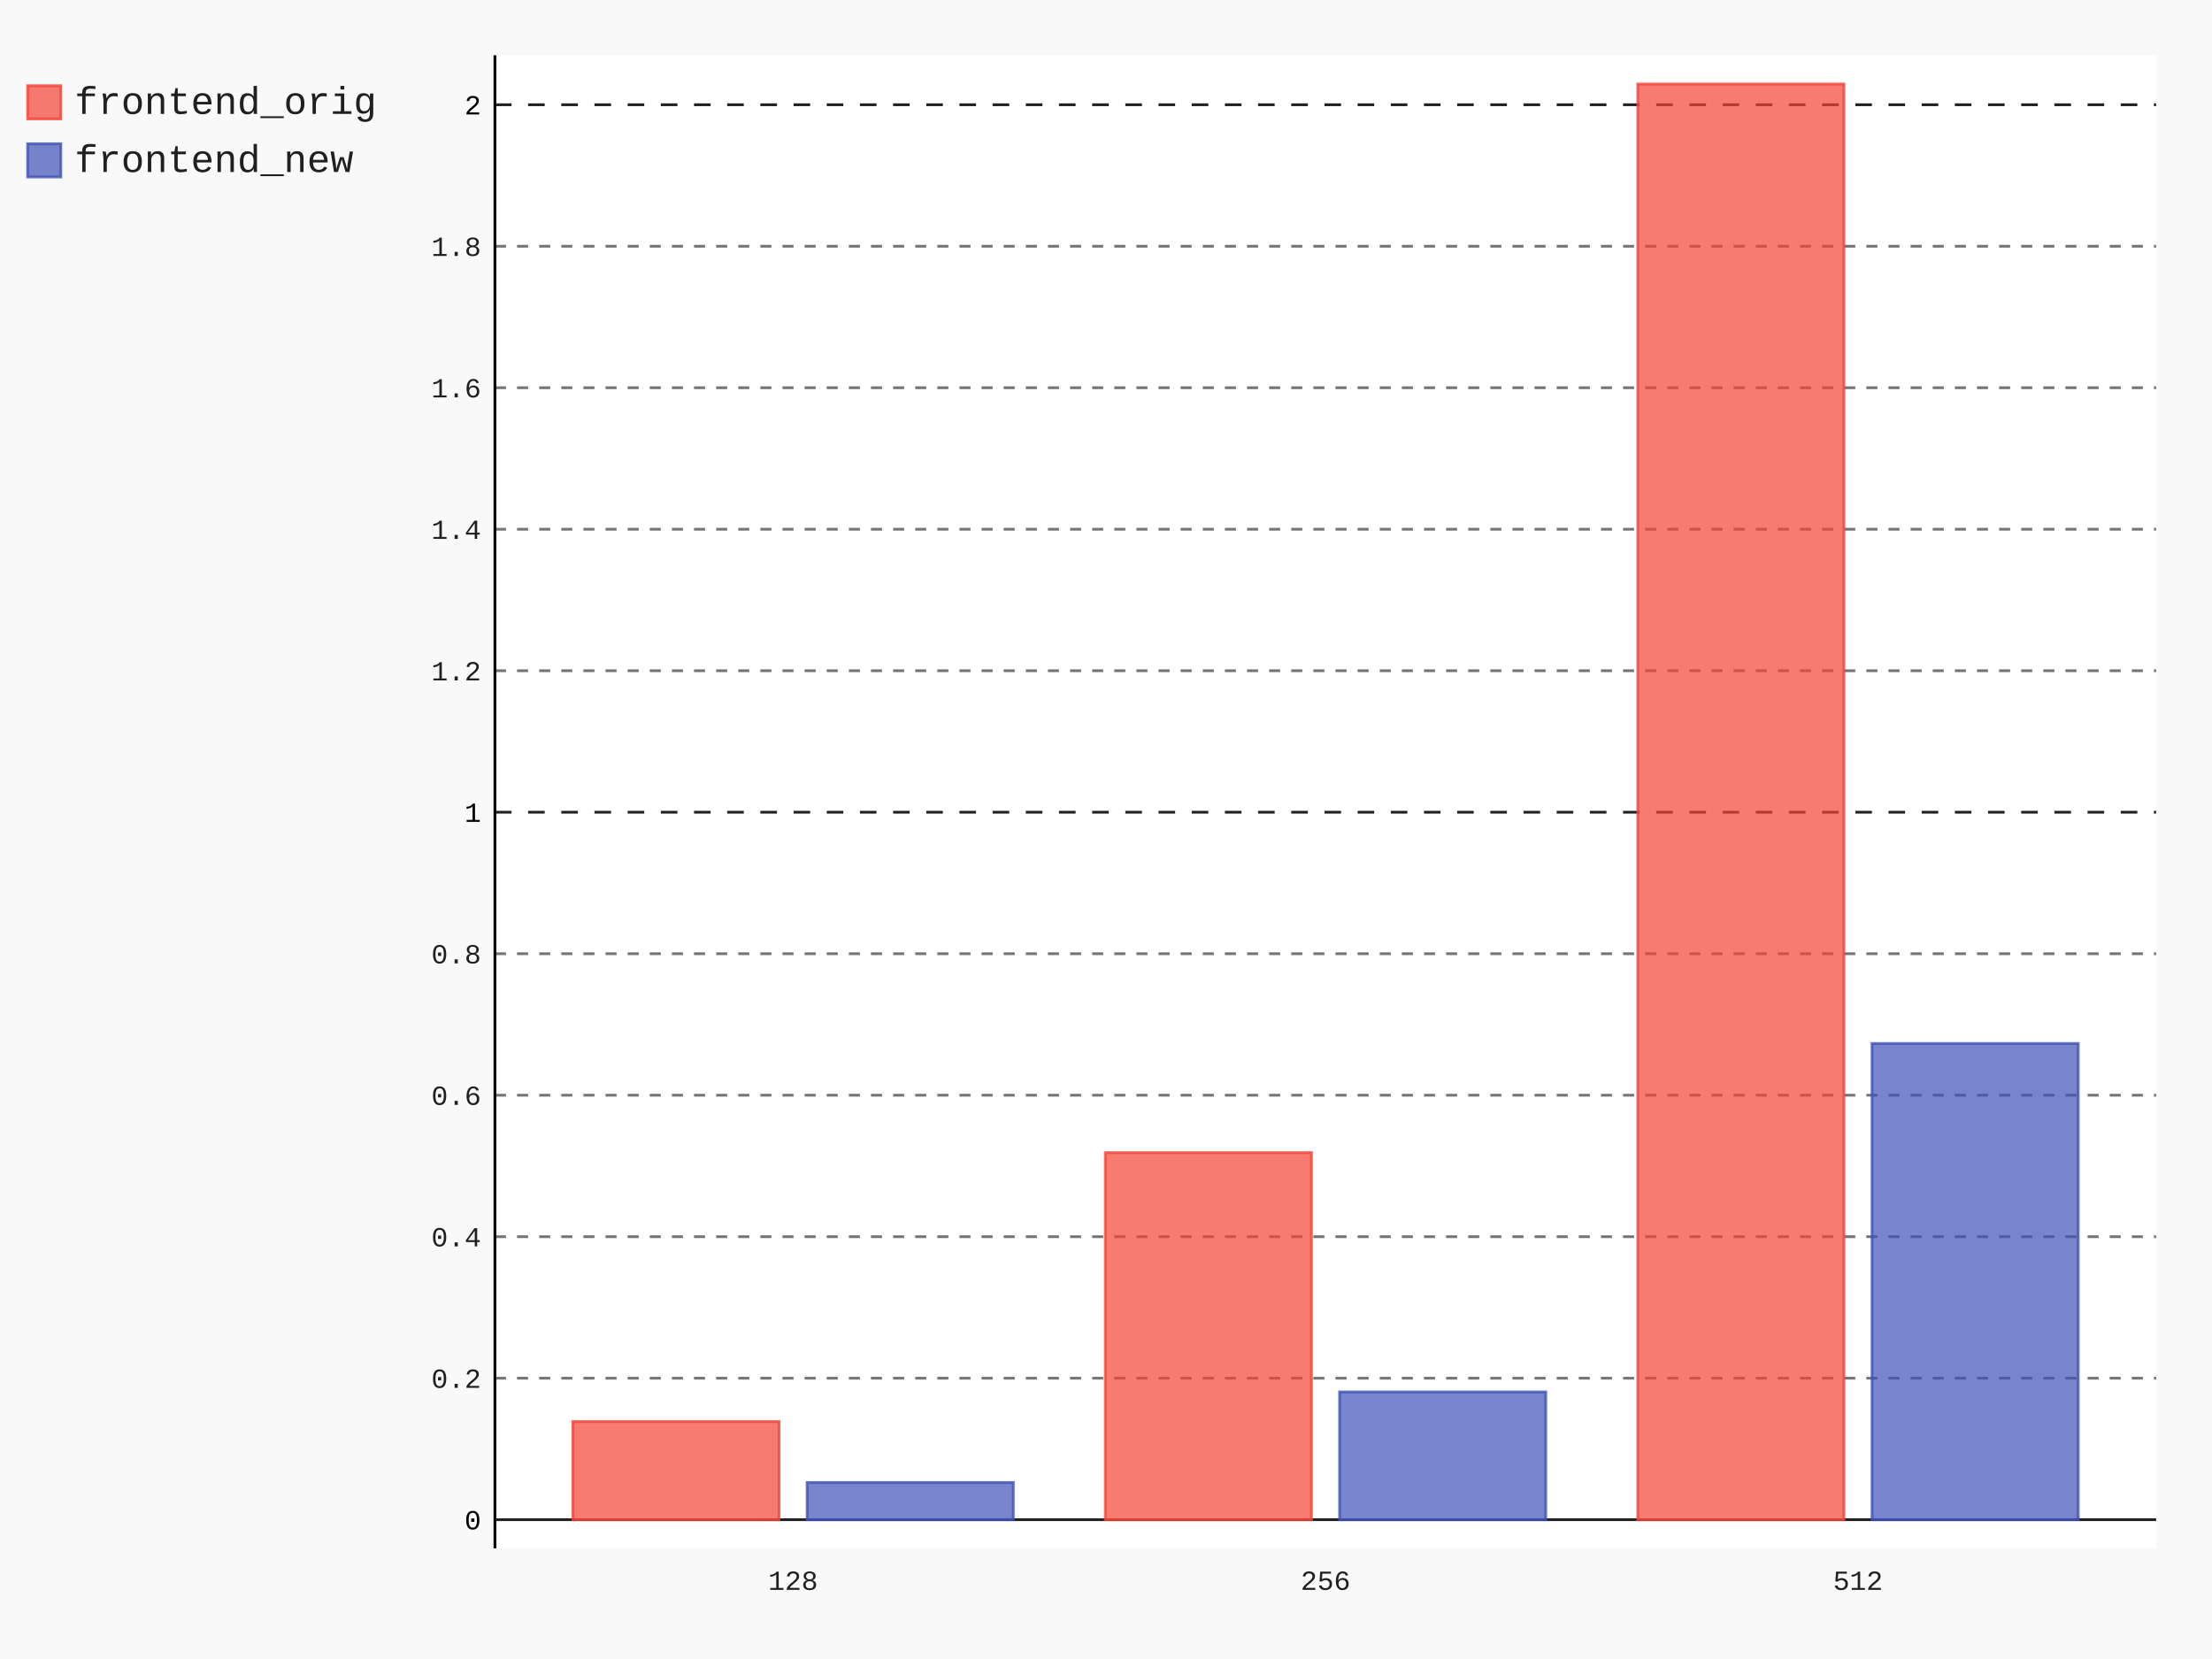
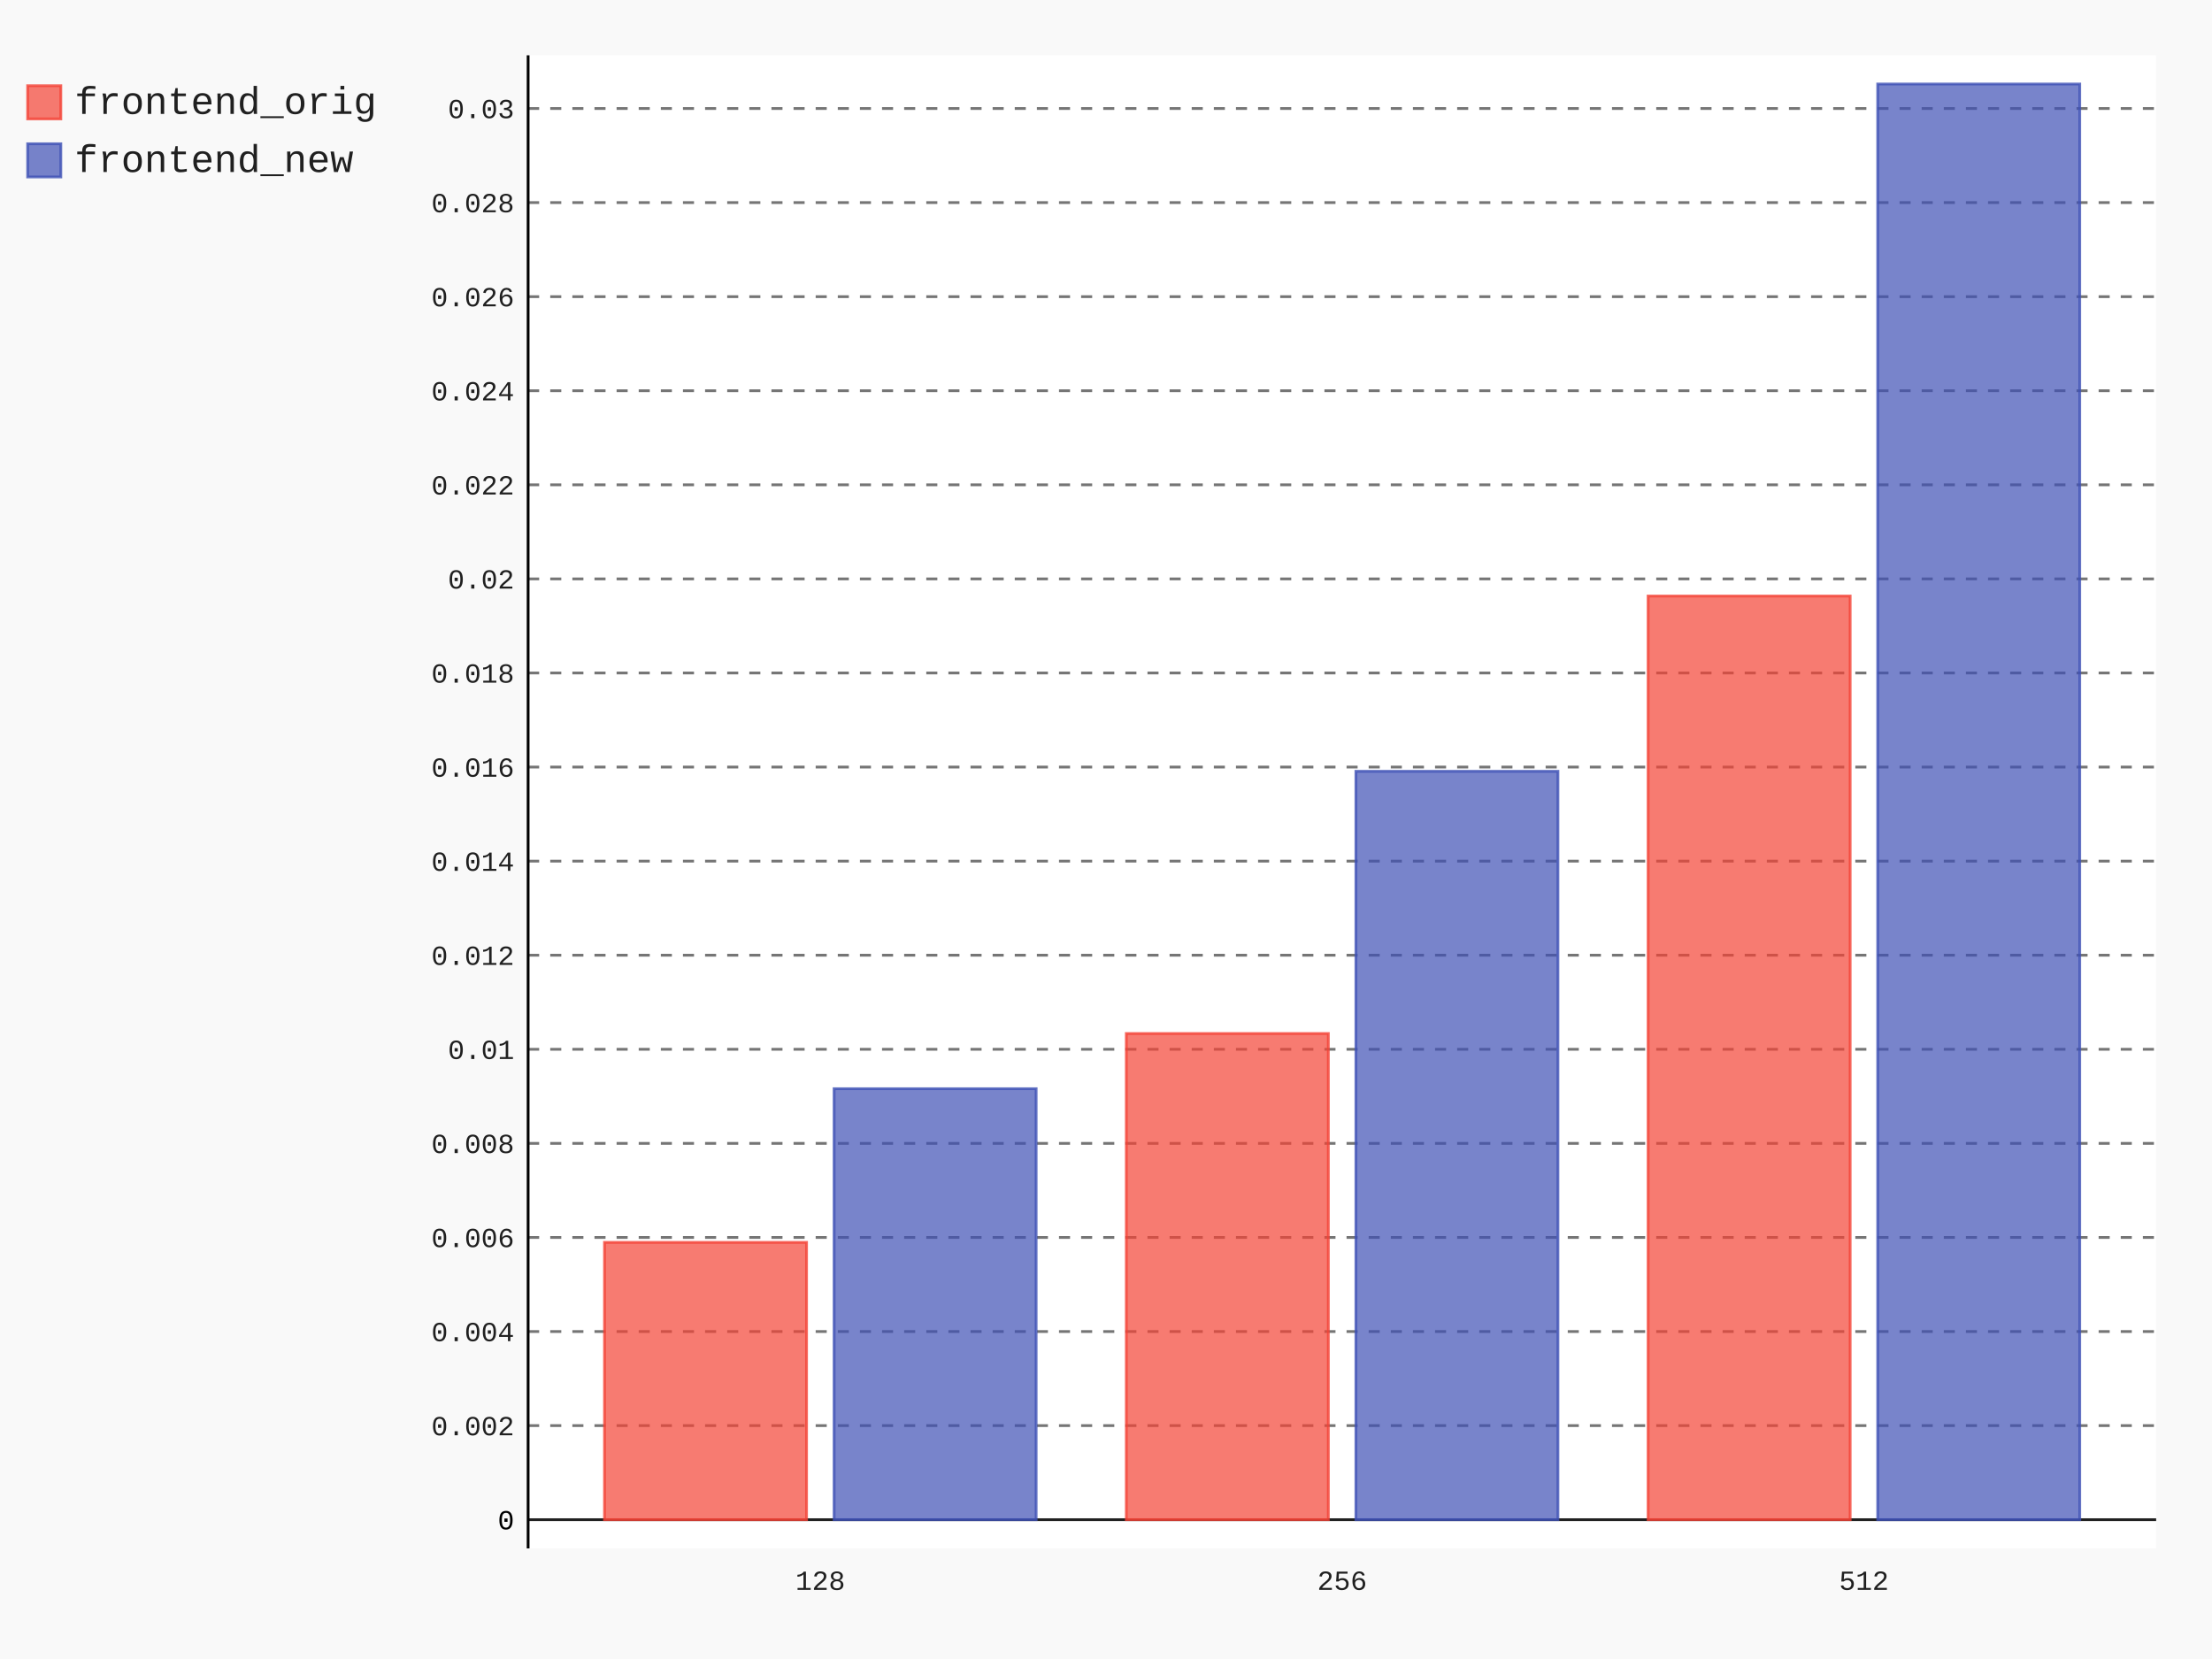
- <svg xmlns="http://www.w3.org/2000/svg" id="chart-e4f391c5-42ac-420b-b3b4-864afa9fac15" class="pygal-chart" viewBox="0 0 800 600">
+ <svg xmlns="http://www.w3.org/2000/svg" id="chart-e911bb37-c68c-48c0-9368-89d6122e4a9a" class="pygal-chart" viewBox="0 0 800 600">
  <defs>
-     <style type="text/css">#chart-e4f391c5-42ac-420b-b3b4-864afa9fac15{-webkit-user-select:none;-webkit-font-smoothing:antialiased;font-family:Consolas,"Liberation Mono",Menlo,Courier,monospace}#chart-e4f391c5-42ac-420b-b3b4-864afa9fac15 .title{font-family:Consolas,"Liberation Mono",Menlo,Courier,monospace;font-size:16px}#chart-e4f391c5-42ac-420b-b3b4-864afa9fac15 .legends .legend text{font-family:Consolas,"Liberation Mono",Menlo,Courier,monospace;font-size:14px}#chart-e4f391c5-42ac-420b-b3b4-864afa9fac15 .axis text{font-family:Consolas,"Liberation Mono",Menlo,Courier,monospace;font-size:10px}#chart-e4f391c5-42ac-420b-b3b4-864afa9fac15 .axis text.major{font-family:Consolas,"Liberation Mono",Menlo,Courier,monospace;font-size:10px}#chart-e4f391c5-42ac-420b-b3b4-864afa9fac15 .text-overlay text.value{font-family:Consolas,"Liberation Mono",Menlo,Courier,monospace;font-size:16px}#chart-e4f391c5-42ac-420b-b3b4-864afa9fac15 .text-overlay text.label{font-family:Consolas,"Liberation Mono",Menlo,Courier,monospace;font-size:10px}#chart-e4f391c5-42ac-420b-b3b4-864afa9fac15 .tooltip{font-family:Consolas,"Liberation Mono",Menlo,Courier,monospace;font-size:14px}#chart-e4f391c5-42ac-420b-b3b4-864afa9fac15 text.no_data{font-family:Consolas,"Liberation Mono",Menlo,Courier,monospace;font-size:64px}
- #chart-e4f391c5-42ac-420b-b3b4-864afa9fac15{background-color:rgba(249,249,249,1)}#chart-e4f391c5-42ac-420b-b3b4-864afa9fac15 path,#chart-e4f391c5-42ac-420b-b3b4-864afa9fac15 line,#chart-e4f391c5-42ac-420b-b3b4-864afa9fac15 rect,#chart-e4f391c5-42ac-420b-b3b4-864afa9fac15 circle{-webkit-transition:150ms;-moz-transition:150ms;transition:150ms}#chart-e4f391c5-42ac-420b-b3b4-864afa9fac15 .graph &gt; .background{fill:rgba(249,249,249,1)}#chart-e4f391c5-42ac-420b-b3b4-864afa9fac15 .plot &gt; .background{fill:rgba(255,255,255,1)}#chart-e4f391c5-42ac-420b-b3b4-864afa9fac15 .graph{fill:rgba(0,0,0,.87)}#chart-e4f391c5-42ac-420b-b3b4-864afa9fac15 text.no_data{fill:rgba(0,0,0,1)}#chart-e4f391c5-42ac-420b-b3b4-864afa9fac15 .title{fill:rgba(0,0,0,1)}#chart-e4f391c5-42ac-420b-b3b4-864afa9fac15 .legends .legend text{fill:rgba(0,0,0,.87)}#chart-e4f391c5-42ac-420b-b3b4-864afa9fac15 .legends .legend:hover text{fill:rgba(0,0,0,1)}#chart-e4f391c5-42ac-420b-b3b4-864afa9fac15 .axis .line{stroke:rgba(0,0,0,1)}#chart-e4f391c5-42ac-420b-b3b4-864afa9fac15 .axis .guide.line{stroke:rgba(0,0,0,.54)}#chart-e4f391c5-42ac-420b-b3b4-864afa9fac15 .axis .major.line{stroke:rgba(0,0,0,.87)}#chart-e4f391c5-42ac-420b-b3b4-864afa9fac15 .axis text.major{fill:rgba(0,0,0,1)}#chart-e4f391c5-42ac-420b-b3b4-864afa9fac15 .axis.y .guides:hover .guide.line,#chart-e4f391c5-42ac-420b-b3b4-864afa9fac15 .line-graph .axis.x .guides:hover .guide.line,#chart-e4f391c5-42ac-420b-b3b4-864afa9fac15 .stackedline-graph .axis.x .guides:hover .guide.line,#chart-e4f391c5-42ac-420b-b3b4-864afa9fac15 .xy-graph .axis.x .guides:hover .guide.line{stroke:rgba(0,0,0,1)}#chart-e4f391c5-42ac-420b-b3b4-864afa9fac15 .axis .guides:hover text{fill:rgba(0,0,0,1)}#chart-e4f391c5-42ac-420b-b3b4-864afa9fac15 .reactive{fill-opacity:.7;stroke-opacity:.8}#chart-e4f391c5-42ac-420b-b3b4-864afa9fac15 .ci{stroke:rgba(0,0,0,.87)}#chart-e4f391c5-42ac-420b-b3b4-864afa9fac15 .reactive.active,#chart-e4f391c5-42ac-420b-b3b4-864afa9fac15 .active .reactive{fill-opacity:.8;stroke-opacity:.9;stroke-width:4}#chart-e4f391c5-42ac-420b-b3b4-864afa9fac15 .ci .reactive.active{stroke-width:1.5}#chart-e4f391c5-42ac-420b-b3b4-864afa9fac15 .series text{fill:rgba(0,0,0,1)}#chart-e4f391c5-42ac-420b-b3b4-864afa9fac15 .tooltip rect{fill:rgba(255,255,255,1);stroke:rgba(0,0,0,1);-webkit-transition:opacity 150ms;-moz-transition:opacity 150ms;transition:opacity 150ms}#chart-e4f391c5-42ac-420b-b3b4-864afa9fac15 .tooltip .label{fill:rgba(0,0,0,.87)}#chart-e4f391c5-42ac-420b-b3b4-864afa9fac15 .tooltip .label{fill:rgba(0,0,0,.87)}#chart-e4f391c5-42ac-420b-b3b4-864afa9fac15 .tooltip .legend{font-size:.8em;fill:rgba(0,0,0,.54)}#chart-e4f391c5-42ac-420b-b3b4-864afa9fac15 .tooltip .x_label{font-size:.6em;fill:rgba(0,0,0,1)}#chart-e4f391c5-42ac-420b-b3b4-864afa9fac15 .tooltip .xlink{font-size:.5em;text-decoration:underline}#chart-e4f391c5-42ac-420b-b3b4-864afa9fac15 .tooltip .value{font-size:1.5em}#chart-e4f391c5-42ac-420b-b3b4-864afa9fac15 .bound{font-size:.5em}#chart-e4f391c5-42ac-420b-b3b4-864afa9fac15 .max-value{font-size:.75em;fill:rgba(0,0,0,.54)}#chart-e4f391c5-42ac-420b-b3b4-864afa9fac15 .map-element{fill:rgba(255,255,255,1);stroke:rgba(0,0,0,.54) !important}#chart-e4f391c5-42ac-420b-b3b4-864afa9fac15 .map-element .reactive{fill-opacity:inherit;stroke-opacity:inherit}#chart-e4f391c5-42ac-420b-b3b4-864afa9fac15 .color-0,#chart-e4f391c5-42ac-420b-b3b4-864afa9fac15 .color-0 a:visited{stroke:#F44336;fill:#F44336}#chart-e4f391c5-42ac-420b-b3b4-864afa9fac15 .color-1,#chart-e4f391c5-42ac-420b-b3b4-864afa9fac15 .color-1 a:visited{stroke:#3F51B5;fill:#3F51B5}#chart-e4f391c5-42ac-420b-b3b4-864afa9fac15 .text-overlay .color-0 text{fill:black}#chart-e4f391c5-42ac-420b-b3b4-864afa9fac15 .text-overlay .color-1 text{fill:black}
- #chart-e4f391c5-42ac-420b-b3b4-864afa9fac15 text.no_data{text-anchor:middle}#chart-e4f391c5-42ac-420b-b3b4-864afa9fac15 .guide.line{fill:none}#chart-e4f391c5-42ac-420b-b3b4-864afa9fac15 .centered{text-anchor:middle}#chart-e4f391c5-42ac-420b-b3b4-864afa9fac15 .title{text-anchor:middle}#chart-e4f391c5-42ac-420b-b3b4-864afa9fac15 .legends .legend text{fill-opacity:1}#chart-e4f391c5-42ac-420b-b3b4-864afa9fac15 .axis.x text{text-anchor:middle}#chart-e4f391c5-42ac-420b-b3b4-864afa9fac15 .axis.x:not(.web) text[transform]{text-anchor:start}#chart-e4f391c5-42ac-420b-b3b4-864afa9fac15 .axis.x:not(.web) text[transform].backwards{text-anchor:end}#chart-e4f391c5-42ac-420b-b3b4-864afa9fac15 .axis.y text{text-anchor:end}#chart-e4f391c5-42ac-420b-b3b4-864afa9fac15 .axis.y text[transform].backwards{text-anchor:start}#chart-e4f391c5-42ac-420b-b3b4-864afa9fac15 .axis.y2 text{text-anchor:start}#chart-e4f391c5-42ac-420b-b3b4-864afa9fac15 .axis.y2 text[transform].backwards{text-anchor:end}#chart-e4f391c5-42ac-420b-b3b4-864afa9fac15 .axis .guide.line{stroke-dasharray:4,4}#chart-e4f391c5-42ac-420b-b3b4-864afa9fac15 .axis .major.guide.line{stroke-dasharray:6,6}#chart-e4f391c5-42ac-420b-b3b4-864afa9fac15 .horizontal .axis.y .guide.line,#chart-e4f391c5-42ac-420b-b3b4-864afa9fac15 .horizontal .axis.y2 .guide.line,#chart-e4f391c5-42ac-420b-b3b4-864afa9fac15 .vertical .axis.x .guide.line{opacity:0}#chart-e4f391c5-42ac-420b-b3b4-864afa9fac15 .horizontal .axis.always_show .guide.line,#chart-e4f391c5-42ac-420b-b3b4-864afa9fac15 .vertical .axis.always_show .guide.line{opacity:1 !important}#chart-e4f391c5-42ac-420b-b3b4-864afa9fac15 .axis.y .guides:hover .guide.line,#chart-e4f391c5-42ac-420b-b3b4-864afa9fac15 .axis.y2 .guides:hover .guide.line,#chart-e4f391c5-42ac-420b-b3b4-864afa9fac15 .axis.x .guides:hover .guide.line{opacity:1}#chart-e4f391c5-42ac-420b-b3b4-864afa9fac15 .axis .guides:hover text{opacity:1}#chart-e4f391c5-42ac-420b-b3b4-864afa9fac15 .nofill{fill:none}#chart-e4f391c5-42ac-420b-b3b4-864afa9fac15 .subtle-fill{fill-opacity:.2}#chart-e4f391c5-42ac-420b-b3b4-864afa9fac15 .dot{stroke-width:1px;fill-opacity:1}#chart-e4f391c5-42ac-420b-b3b4-864afa9fac15 .dot.active{stroke-width:5px}#chart-e4f391c5-42ac-420b-b3b4-864afa9fac15 .dot.negative{fill:transparent}#chart-e4f391c5-42ac-420b-b3b4-864afa9fac15 text,#chart-e4f391c5-42ac-420b-b3b4-864afa9fac15 tspan{stroke:none !important}#chart-e4f391c5-42ac-420b-b3b4-864afa9fac15 .series text.active{opacity:1}#chart-e4f391c5-42ac-420b-b3b4-864afa9fac15 .tooltip rect{fill-opacity:.95;stroke-width:.5}#chart-e4f391c5-42ac-420b-b3b4-864afa9fac15 .tooltip text{fill-opacity:1}#chart-e4f391c5-42ac-420b-b3b4-864afa9fac15 .showable{visibility:hidden}#chart-e4f391c5-42ac-420b-b3b4-864afa9fac15 .showable.shown{visibility:visible}#chart-e4f391c5-42ac-420b-b3b4-864afa9fac15 .gauge-background{fill:rgba(229,229,229,1);stroke:none}#chart-e4f391c5-42ac-420b-b3b4-864afa9fac15 .bg-lines{stroke:rgba(249,249,249,1);stroke-width:2px}</style>
+     <style type="text/css">#chart-e911bb37-c68c-48c0-9368-89d6122e4a9a{-webkit-user-select:none;-webkit-font-smoothing:antialiased;font-family:Consolas,"Liberation Mono",Menlo,Courier,monospace}#chart-e911bb37-c68c-48c0-9368-89d6122e4a9a .title{font-family:Consolas,"Liberation Mono",Menlo,Courier,monospace;font-size:16px}#chart-e911bb37-c68c-48c0-9368-89d6122e4a9a .legends .legend text{font-family:Consolas,"Liberation Mono",Menlo,Courier,monospace;font-size:14px}#chart-e911bb37-c68c-48c0-9368-89d6122e4a9a .axis text{font-family:Consolas,"Liberation Mono",Menlo,Courier,monospace;font-size:10px}#chart-e911bb37-c68c-48c0-9368-89d6122e4a9a .axis text.major{font-family:Consolas,"Liberation Mono",Menlo,Courier,monospace;font-size:10px}#chart-e911bb37-c68c-48c0-9368-89d6122e4a9a .text-overlay text.value{font-family:Consolas,"Liberation Mono",Menlo,Courier,monospace;font-size:16px}#chart-e911bb37-c68c-48c0-9368-89d6122e4a9a .text-overlay text.label{font-family:Consolas,"Liberation Mono",Menlo,Courier,monospace;font-size:10px}#chart-e911bb37-c68c-48c0-9368-89d6122e4a9a .tooltip{font-family:Consolas,"Liberation Mono",Menlo,Courier,monospace;font-size:14px}#chart-e911bb37-c68c-48c0-9368-89d6122e4a9a text.no_data{font-family:Consolas,"Liberation Mono",Menlo,Courier,monospace;font-size:64px}
+ #chart-e911bb37-c68c-48c0-9368-89d6122e4a9a{background-color:rgba(249,249,249,1)}#chart-e911bb37-c68c-48c0-9368-89d6122e4a9a path,#chart-e911bb37-c68c-48c0-9368-89d6122e4a9a line,#chart-e911bb37-c68c-48c0-9368-89d6122e4a9a rect,#chart-e911bb37-c68c-48c0-9368-89d6122e4a9a circle{-webkit-transition:150ms;-moz-transition:150ms;transition:150ms}#chart-e911bb37-c68c-48c0-9368-89d6122e4a9a .graph &gt; .background{fill:rgba(249,249,249,1)}#chart-e911bb37-c68c-48c0-9368-89d6122e4a9a .plot &gt; .background{fill:rgba(255,255,255,1)}#chart-e911bb37-c68c-48c0-9368-89d6122e4a9a .graph{fill:rgba(0,0,0,.87)}#chart-e911bb37-c68c-48c0-9368-89d6122e4a9a text.no_data{fill:rgba(0,0,0,1)}#chart-e911bb37-c68c-48c0-9368-89d6122e4a9a .title{fill:rgba(0,0,0,1)}#chart-e911bb37-c68c-48c0-9368-89d6122e4a9a .legends .legend text{fill:rgba(0,0,0,.87)}#chart-e911bb37-c68c-48c0-9368-89d6122e4a9a .legends .legend:hover text{fill:rgba(0,0,0,1)}#chart-e911bb37-c68c-48c0-9368-89d6122e4a9a .axis .line{stroke:rgba(0,0,0,1)}#chart-e911bb37-c68c-48c0-9368-89d6122e4a9a .axis .guide.line{stroke:rgba(0,0,0,.54)}#chart-e911bb37-c68c-48c0-9368-89d6122e4a9a .axis .major.line{stroke:rgba(0,0,0,.87)}#chart-e911bb37-c68c-48c0-9368-89d6122e4a9a .axis text.major{fill:rgba(0,0,0,1)}#chart-e911bb37-c68c-48c0-9368-89d6122e4a9a .axis.y .guides:hover .guide.line,#chart-e911bb37-c68c-48c0-9368-89d6122e4a9a .line-graph .axis.x .guides:hover .guide.line,#chart-e911bb37-c68c-48c0-9368-89d6122e4a9a .stackedline-graph .axis.x .guides:hover .guide.line,#chart-e911bb37-c68c-48c0-9368-89d6122e4a9a .xy-graph .axis.x .guides:hover .guide.line{stroke:rgba(0,0,0,1)}#chart-e911bb37-c68c-48c0-9368-89d6122e4a9a .axis .guides:hover text{fill:rgba(0,0,0,1)}#chart-e911bb37-c68c-48c0-9368-89d6122e4a9a .reactive{fill-opacity:.7;stroke-opacity:.8}#chart-e911bb37-c68c-48c0-9368-89d6122e4a9a .ci{stroke:rgba(0,0,0,.87)}#chart-e911bb37-c68c-48c0-9368-89d6122e4a9a .reactive.active,#chart-e911bb37-c68c-48c0-9368-89d6122e4a9a .active .reactive{fill-opacity:.8;stroke-opacity:.9;stroke-width:4}#chart-e911bb37-c68c-48c0-9368-89d6122e4a9a .ci .reactive.active{stroke-width:1.5}#chart-e911bb37-c68c-48c0-9368-89d6122e4a9a .series text{fill:rgba(0,0,0,1)}#chart-e911bb37-c68c-48c0-9368-89d6122e4a9a .tooltip rect{fill:rgba(255,255,255,1);stroke:rgba(0,0,0,1);-webkit-transition:opacity 150ms;-moz-transition:opacity 150ms;transition:opacity 150ms}#chart-e911bb37-c68c-48c0-9368-89d6122e4a9a .tooltip .label{fill:rgba(0,0,0,.87)}#chart-e911bb37-c68c-48c0-9368-89d6122e4a9a .tooltip .label{fill:rgba(0,0,0,.87)}#chart-e911bb37-c68c-48c0-9368-89d6122e4a9a .tooltip .legend{font-size:.8em;fill:rgba(0,0,0,.54)}#chart-e911bb37-c68c-48c0-9368-89d6122e4a9a .tooltip .x_label{font-size:.6em;fill:rgba(0,0,0,1)}#chart-e911bb37-c68c-48c0-9368-89d6122e4a9a .tooltip .xlink{font-size:.5em;text-decoration:underline}#chart-e911bb37-c68c-48c0-9368-89d6122e4a9a .tooltip .value{font-size:1.5em}#chart-e911bb37-c68c-48c0-9368-89d6122e4a9a .bound{font-size:.5em}#chart-e911bb37-c68c-48c0-9368-89d6122e4a9a .max-value{font-size:.75em;fill:rgba(0,0,0,.54)}#chart-e911bb37-c68c-48c0-9368-89d6122e4a9a .map-element{fill:rgba(255,255,255,1);stroke:rgba(0,0,0,.54) !important}#chart-e911bb37-c68c-48c0-9368-89d6122e4a9a .map-element .reactive{fill-opacity:inherit;stroke-opacity:inherit}#chart-e911bb37-c68c-48c0-9368-89d6122e4a9a .color-0,#chart-e911bb37-c68c-48c0-9368-89d6122e4a9a .color-0 a:visited{stroke:#F44336;fill:#F44336}#chart-e911bb37-c68c-48c0-9368-89d6122e4a9a .color-1,#chart-e911bb37-c68c-48c0-9368-89d6122e4a9a .color-1 a:visited{stroke:#3F51B5;fill:#3F51B5}#chart-e911bb37-c68c-48c0-9368-89d6122e4a9a .text-overlay .color-0 text{fill:black}#chart-e911bb37-c68c-48c0-9368-89d6122e4a9a .text-overlay .color-1 text{fill:black}
+ #chart-e911bb37-c68c-48c0-9368-89d6122e4a9a text.no_data{text-anchor:middle}#chart-e911bb37-c68c-48c0-9368-89d6122e4a9a .guide.line{fill:none}#chart-e911bb37-c68c-48c0-9368-89d6122e4a9a .centered{text-anchor:middle}#chart-e911bb37-c68c-48c0-9368-89d6122e4a9a .title{text-anchor:middle}#chart-e911bb37-c68c-48c0-9368-89d6122e4a9a .legends .legend text{fill-opacity:1}#chart-e911bb37-c68c-48c0-9368-89d6122e4a9a .axis.x text{text-anchor:middle}#chart-e911bb37-c68c-48c0-9368-89d6122e4a9a .axis.x:not(.web) text[transform]{text-anchor:start}#chart-e911bb37-c68c-48c0-9368-89d6122e4a9a .axis.x:not(.web) text[transform].backwards{text-anchor:end}#chart-e911bb37-c68c-48c0-9368-89d6122e4a9a .axis.y text{text-anchor:end}#chart-e911bb37-c68c-48c0-9368-89d6122e4a9a .axis.y text[transform].backwards{text-anchor:start}#chart-e911bb37-c68c-48c0-9368-89d6122e4a9a .axis.y2 text{text-anchor:start}#chart-e911bb37-c68c-48c0-9368-89d6122e4a9a .axis.y2 text[transform].backwards{text-anchor:end}#chart-e911bb37-c68c-48c0-9368-89d6122e4a9a .axis .guide.line{stroke-dasharray:4,4}#chart-e911bb37-c68c-48c0-9368-89d6122e4a9a .axis .major.guide.line{stroke-dasharray:6,6}#chart-e911bb37-c68c-48c0-9368-89d6122e4a9a .horizontal .axis.y .guide.line,#chart-e911bb37-c68c-48c0-9368-89d6122e4a9a .horizontal .axis.y2 .guide.line,#chart-e911bb37-c68c-48c0-9368-89d6122e4a9a .vertical .axis.x .guide.line{opacity:0}#chart-e911bb37-c68c-48c0-9368-89d6122e4a9a .horizontal .axis.always_show .guide.line,#chart-e911bb37-c68c-48c0-9368-89d6122e4a9a .vertical .axis.always_show .guide.line{opacity:1 !important}#chart-e911bb37-c68c-48c0-9368-89d6122e4a9a .axis.y .guides:hover .guide.line,#chart-e911bb37-c68c-48c0-9368-89d6122e4a9a .axis.y2 .guides:hover .guide.line,#chart-e911bb37-c68c-48c0-9368-89d6122e4a9a .axis.x .guides:hover .guide.line{opacity:1}#chart-e911bb37-c68c-48c0-9368-89d6122e4a9a .axis .guides:hover text{opacity:1}#chart-e911bb37-c68c-48c0-9368-89d6122e4a9a .nofill{fill:none}#chart-e911bb37-c68c-48c0-9368-89d6122e4a9a .subtle-fill{fill-opacity:.2}#chart-e911bb37-c68c-48c0-9368-89d6122e4a9a .dot{stroke-width:1px;fill-opacity:1}#chart-e911bb37-c68c-48c0-9368-89d6122e4a9a .dot.active{stroke-width:5px}#chart-e911bb37-c68c-48c0-9368-89d6122e4a9a .dot.negative{fill:transparent}#chart-e911bb37-c68c-48c0-9368-89d6122e4a9a text,#chart-e911bb37-c68c-48c0-9368-89d6122e4a9a tspan{stroke:none !important}#chart-e911bb37-c68c-48c0-9368-89d6122e4a9a .series text.active{opacity:1}#chart-e911bb37-c68c-48c0-9368-89d6122e4a9a .tooltip rect{fill-opacity:.95;stroke-width:.5}#chart-e911bb37-c68c-48c0-9368-89d6122e4a9a .tooltip text{fill-opacity:1}#chart-e911bb37-c68c-48c0-9368-89d6122e4a9a .showable{visibility:hidden}#chart-e911bb37-c68c-48c0-9368-89d6122e4a9a .showable.shown{visibility:visible}#chart-e911bb37-c68c-48c0-9368-89d6122e4a9a .gauge-background{fill:rgba(229,229,229,1);stroke:none}#chart-e911bb37-c68c-48c0-9368-89d6122e4a9a .bg-lines{stroke:rgba(249,249,249,1);stroke-width:2px}</style>
  </defs>
  <g class="graph bar-graph vertical">
    <rect x="0" y="0" width="800" height="600" class="background" />
-     <g transform="translate(179, 20)" class="plot">
-       <rect x="0" y="0" width="600.8" height="540" class="background" />
+     <g transform="translate(191, 20)" class="plot">
+       <rect x="0" y="0" width="588.8" height="540" class="background" />
      <g class="axis y always_show">
        <g class="guides">
-           <path d="M0 529.615 h600.8" class="axis major line" />
+           <path d="M0 529.615 h588.8" class="axis major line" />
          <text x="-5" y="533.115" class="major">0</text>
        </g>
        <g class="guides">
-           <path d="M0 478.442 h600.8" class="guide line" />
-           <text x="-5" y="481.942" class="">0.2</text>
+           <path d="M0 495.59 h588.8" class="guide line" />
+           <text x="-5" y="499.09" class="">0.002</text>
        </g>
        <g class="guides">
-           <path d="M0 427.269 h600.8" class="guide line" />
-           <text x="-5" y="430.769" class="">0.4</text>
+           <path d="M0 461.565 h588.8" class="guide line" />
+           <text x="-5" y="465.065" class="">0.004</text>
        </g>
        <g class="guides">
-           <path d="M0 376.096 h600.8" class="guide line" />
-           <text x="-5" y="379.596" class="">0.6</text>
+           <path d="M0 427.54 h588.8" class="guide line" />
+           <text x="-5" y="431.04" class="">0.006</text>
        </g>
        <g class="guides">
-           <path d="M0 324.922 h600.8" class="guide line" />
-           <text x="-5" y="328.422" class="">0.8</text>
+           <path d="M0 393.515 h588.8" class="guide line" />
+           <text x="-5" y="397.015" class="">0.008</text>
        </g>
        <g class="guides">
-           <path d="M0 273.749 h600.8" class="major guide line" />
-           <text x="-5" y="277.249" class="major">1</text>
+           <path d="M0 359.491 h588.8" class="guide line" />
+           <text x="-5" y="362.991" class="">0.01</text>
        </g>
        <g class="guides">
-           <path d="M0 222.576 h600.8" class="guide line" />
-           <text x="-5" y="226.076" class="">1.2</text>
+           <path d="M0 325.466 h588.8" class="guide line" />
+           <text x="-5" y="328.966" class="">0.012</text>
        </g>
        <g class="guides">
-           <path d="M0 171.403 h600.8" class="guide line" />
-           <text x="-5" y="174.903" class="">1.4</text>
+           <path d="M0 291.441 h588.8" class="guide line" />
+           <text x="-5" y="294.941" class="">0.014</text>
        </g>
        <g class="guides">
-           <path d="M0 120.229 h600.8" class="guide line" />
-           <text x="-5" y="123.729" class="">1.6</text>
+           <path d="M0 257.416 h588.8" class="guide line" />
+           <text x="-5" y="260.916" class="">0.016</text>
        </g>
        <g class="guides">
-           <path d="M0 69.056 h600.8" class="guide line" />
-           <text x="-5" y="72.556" class="">1.8</text>
+           <path d="M0 223.391 h588.8" class="guide line" />
+           <text x="-5" y="226.891" class="">0.018</text>
        </g>
        <g class="guides">
-           <path d="M0 17.883 h600.8" class="major guide line" />
-           <text x="-5" y="21.383" class="major">2</text>
+           <path d="M0 189.366 h588.8" class="guide line" />
+           <text x="-5" y="192.866" class="">0.02</text>
+         </g>
+         <g class="guides">
+           <path d="M0 155.341 h588.8" class="guide line" />
+           <text x="-5" y="158.841" class="">0.022</text>
+         </g>
+         <g class="guides">
+           <path d="M0 121.316 h588.8" class="guide line" />
+           <text x="-5" y="124.816" class="">0.024</text>
+         </g>
+         <g class="guides">
+           <path d="M0 87.291 h588.8" class="guide line" />
+           <text x="-5" y="90.791" class="">0.026</text>
+         </g>
+         <g class="guides">
+           <path d="M0 53.266 h588.8" class="guide line" />
+           <text x="-5" y="56.766" class="">0.028</text>
+         </g>
+         <g class="guides">
+           <path d="M0 19.241 h588.8" class="guide line" />
+           <text x="-5" y="22.741" class="">0.03</text>
        </g>
      </g>
      <g class="axis x">
        <path d="M0 0 v540" class="line" />
        <g class="guides">
-           <path d="M107.836 0 v540" class="guide line" />
-           <text x="107.836" y="555.0" class="">128</text>
+           <path d="M105.682 0 v540" class="guide line" />
+           <text x="105.682" y="555.0" class="">128</text>
        </g>
        <g class="guides">
-           <path d="M300.4 0 v540" class="guide line" />
-           <text x="300.4" y="555.0" class="">256</text>
+           <path d="M294.4 0 v540" class="guide line" />
+           <text x="294.4" y="555.0" class="">256</text>
        </g>
        <g class="guides">
-           <path d="M492.964 0 v540" class="guide line" />
-           <text x="492.964" y="555.0" class="">512</text>
+           <path d="M483.118 0 v540" class="guide line" />
+           <text x="483.118" y="555.0" class="">512</text>
        </g>
      </g>
      <g class="series serie-0 color-0">
        <g class="bars">
          <g class="bar">
-             <rect x="28.191" y="494.119" rx="0" ry="0" width="74.561" height="35.496" class="rect reactive tooltip-trigger" />
+             <rect x="27.628" y="429.326" rx="0" ry="0" width="73.072" height="100.29" class="rect reactive tooltip-trigger" />
          </g>
          <g class="bar">
-             <rect x="220.755" y="396.864" rx="0" ry="0" width="74.561" height="132.752" class="rect reactive tooltip-trigger" />
+             <rect x="216.346" y="353.785" rx="0" ry="0" width="73.072" height="175.83" class="rect reactive tooltip-trigger" />
          </g>
          <g class="bar">
-             <rect x="413.32" y="10.385" rx="0" ry="0" width="74.561" height="519.231" class="rect reactive tooltip-trigger" />
+             <rect x="405.064" y="195.568" rx="0" ry="0" width="73.072" height="334.047" class="rect reactive tooltip-trigger" />
          </g>
        </g>
      </g>
      <g class="series serie-1 color-1">
        <g class="bars">
          <g class="bar">
-             <rect x="112.92" y="516.161" rx="0" ry="0" width="74.561" height="13.455" class="rect reactive tooltip-trigger" />
+             <rect x="110.664" y="373.748" rx="0" ry="0" width="73.072" height="155.868" class="rect reactive tooltip-trigger" />
          </g>
          <g class="bar">
-             <rect x="305.484" y="483.411" rx="0" ry="0" width="74.561" height="46.205" class="rect reactive tooltip-trigger" />
+             <rect x="299.382" y="258.949" rx="0" ry="0" width="73.072" height="270.667" class="rect reactive tooltip-trigger" />
          </g>
          <g class="bar">
-             <rect x="498.048" y="357.391" rx="0" ry="0" width="74.561" height="172.224" class="rect reactive tooltip-trigger" />
+             <rect x="488.1" y="10.385" rx="0" ry="0" width="73.072" height="519.231" class="rect reactive tooltip-trigger" />
          </g>
        </g>
      </g>
    </g>
    <g class="titles" />
-     <g transform="translate(179, 20)" class="plot overlay">
+     <g transform="translate(191, 20)" class="plot overlay">
      <g class="series serie-0 color-0" />
      <g class="series serie-1 color-1" />
    </g>
-     <g transform="translate(179, 20)" class="plot text-overlay">
+     <g transform="translate(191, 20)" class="plot text-overlay">
      <g class="series serie-0 color-0" />
      <g class="series serie-1 color-1" />
    </g>
-     <g transform="translate(179, 20)" class="plot tooltip-overlay">
+     <g transform="translate(191, 20)" class="plot tooltip-overlay">
      <g transform="translate(0 0)" style="opacity: 0" class="tooltip">
        <rect rx="0" ry="0" width="0" height="0" class="tooltip-box" />
        <g class="text" />
      </g>
    </g>
    <g transform="translate(10, 30)" class="legends">
      <g id="activate-serie-0" class="legend reactive activate-serie">
        <rect x="0.0" y="1.0" width="12" height="12" class="color-0 reactive" />
        <text x="17.0" y="11.2">frontend_orig</text>
      </g>
      <g id="activate-serie-1" class="legend reactive activate-serie">
        <rect x="0.0" y="22.0" width="12" height="12" class="color-1 reactive" />
        <text x="17.0" y="32.2">frontend_new</text>
      </g>
    </g>
    <g transform="translate(790, 30)" class="legends" />
  </g>
</svg>
